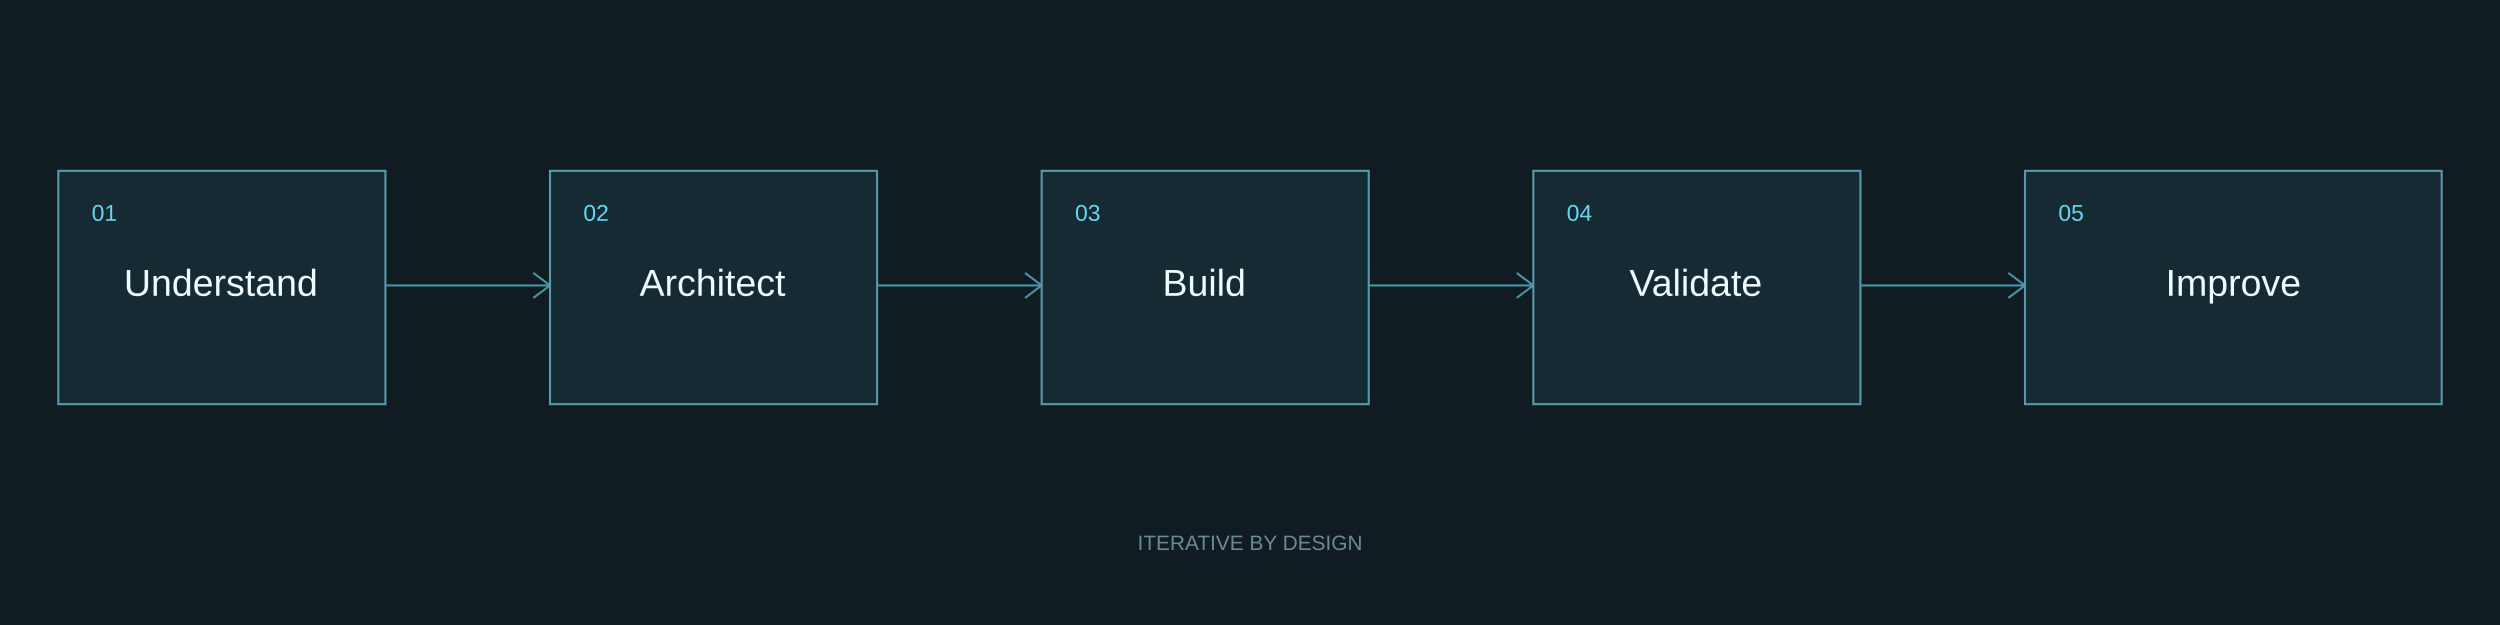
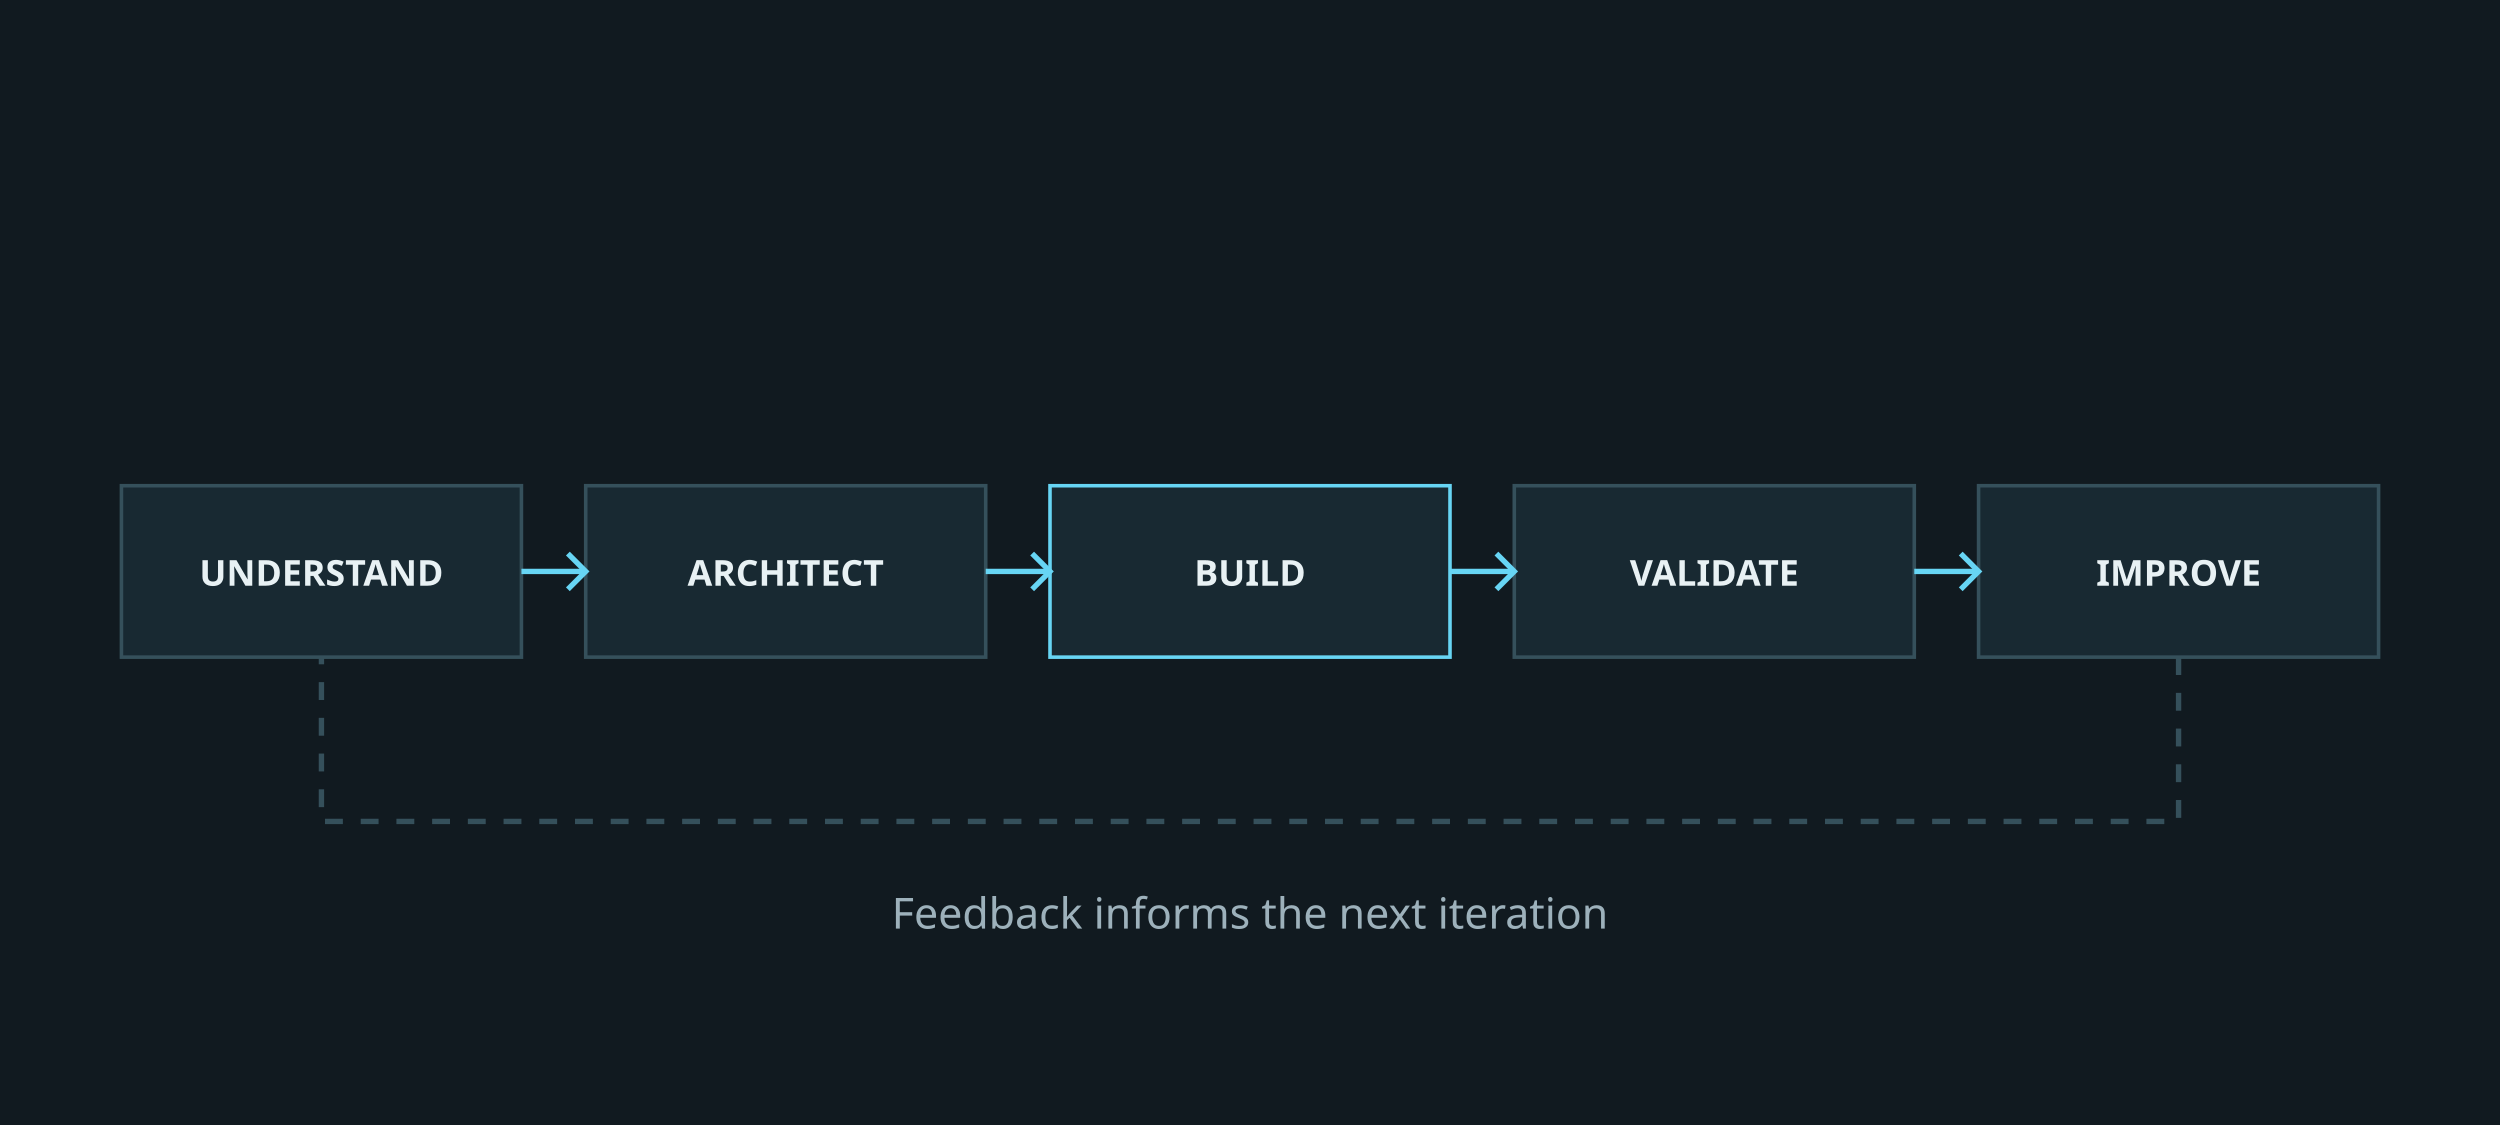
- <svg xmlns="http://www.w3.org/2000/svg" viewBox="0 0 1200 300" role="img" aria-labelledby="title desc">
-   <rect width="1200" height="300" fill="#111b22" />
-   <g stroke="#66d7ee" stroke-opacity=".65" fill="none">
-     <path d="M185 137H264m-8-6 8 6-8 6M421 137h79m-8-6 8 6-8 6M657 137h79m-8-6 8 6-8 6M893 137h79m-8-6 8 6-8 6" />
+ <svg xmlns="http://www.w3.org/2000/svg" viewBox="0 0 700 315" role="img" aria-labelledby="svg-title svg-desc">
+   <rect width="700" height="315" fill="#111a20" />
+   <g fill="#182932" stroke="#35505b">
+     <rect x="34" y="136" width="112" height="48" />
+     <rect x="164" y="136" width="112" height="48" />
+     <rect x="294" y="136" width="112" height="48" stroke="#67d5f4" />
+     <rect x="424" y="136" width="112" height="48" />
+     <rect x="554" y="136" width="112" height="48" />
  </g>
-   <g fill="#162a34" stroke="#5a98aa">
-     <rect x="28" y="82" width="157" height="112" />
-     <rect x="264" y="82" width="157" height="112" />
-     <rect x="500" y="82" width="157" height="112" />
-     <rect x="736" y="82" width="157" height="112" />
-     <rect x="972" y="82" width="200" height="112" />
+   <g fill="none" stroke="#67d5f4" stroke-width="1.5">
+     <path d="M146 160H164M276 160H294M406 160H424M536 160H554" />
+     <path d="M159 155l5 5-5 5M289 155l5 5-5 5M419 155l5 5-5 5M549 155l5 5-5 5" />
+     <path d="M610 184V230H90V184" stroke="#35505b" stroke-dasharray="5 5" />
  </g>
-   <g fill="#66d7ee" font-family="Arial,sans-serif" font-size="11">
-     <text x="44" y="106">01</text>
-     <text x="280" y="106">02</text>
-     <text x="516" y="106">03</text>
-     <text x="752" y="106">04</text>
-     <text x="988" y="106">05</text>
+   <g fill="#e8f1f4" font-family="system-ui,sans-serif" font-size="10" font-weight="600" text-anchor="middle">
+     <text x="90" y="164">UNDERSTAND</text>
+     <text x="220" y="164">ARCHITECT</text>
+     <text x="350" y="164">BUILD</text>
+     <text x="480" y="164">VALIDATE</text>
+     <text x="610" y="164">IMPROVE</text>
+     <text x="350" y="260" fill="#9db1bb" font-size="12" font-weight="400">Feedback informs the next iteration</text>
  </g>
-   <g fill="#f0fbfd" font-family="Arial,sans-serif" font-size="18" text-anchor="middle">
-     <text x="106" y="142">Understand</text>
-     <text x="342" y="142">Architect</text>
-     <text x="578" y="142">Build</text>
-     <text x="814" y="142">Validate</text>
-     <text x="1072" y="142">Improve</text>
-   </g>
-   <text x="600" y="264" fill="#6c8a96" font-family="Arial,sans-serif" font-size="10" text-anchor="middle">ITERATIVE BY DESIGN</text>
</svg>
